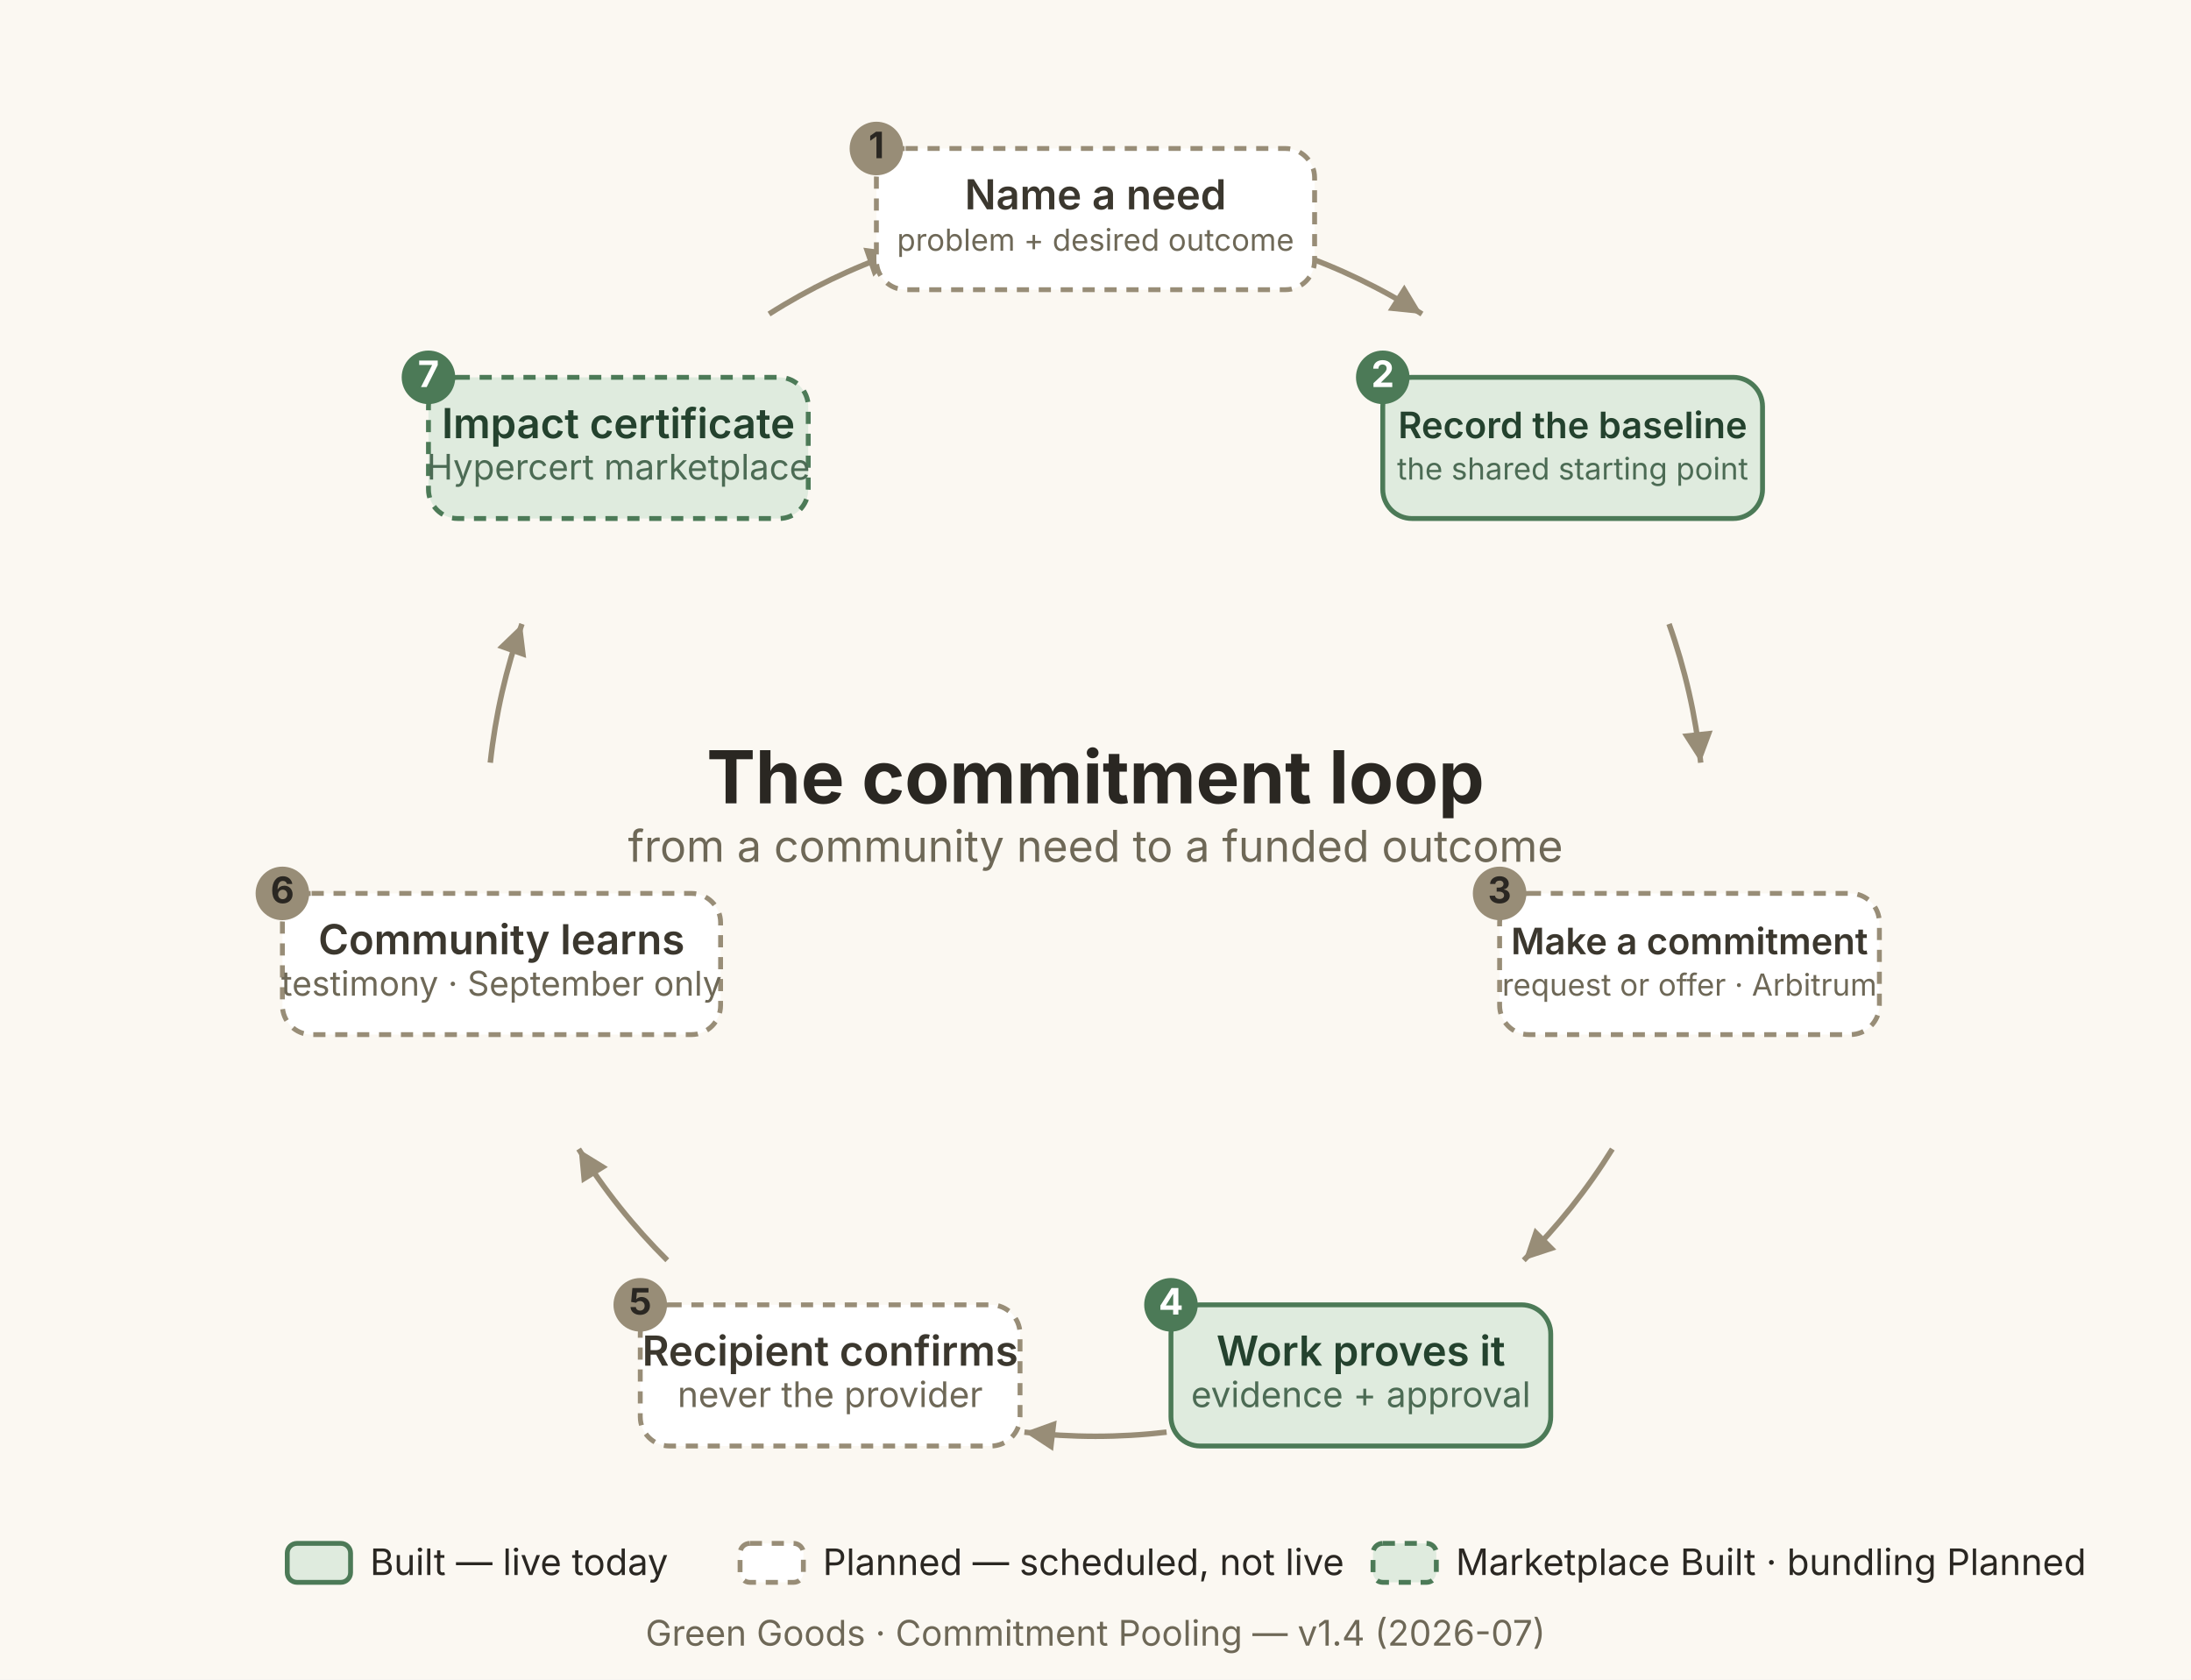
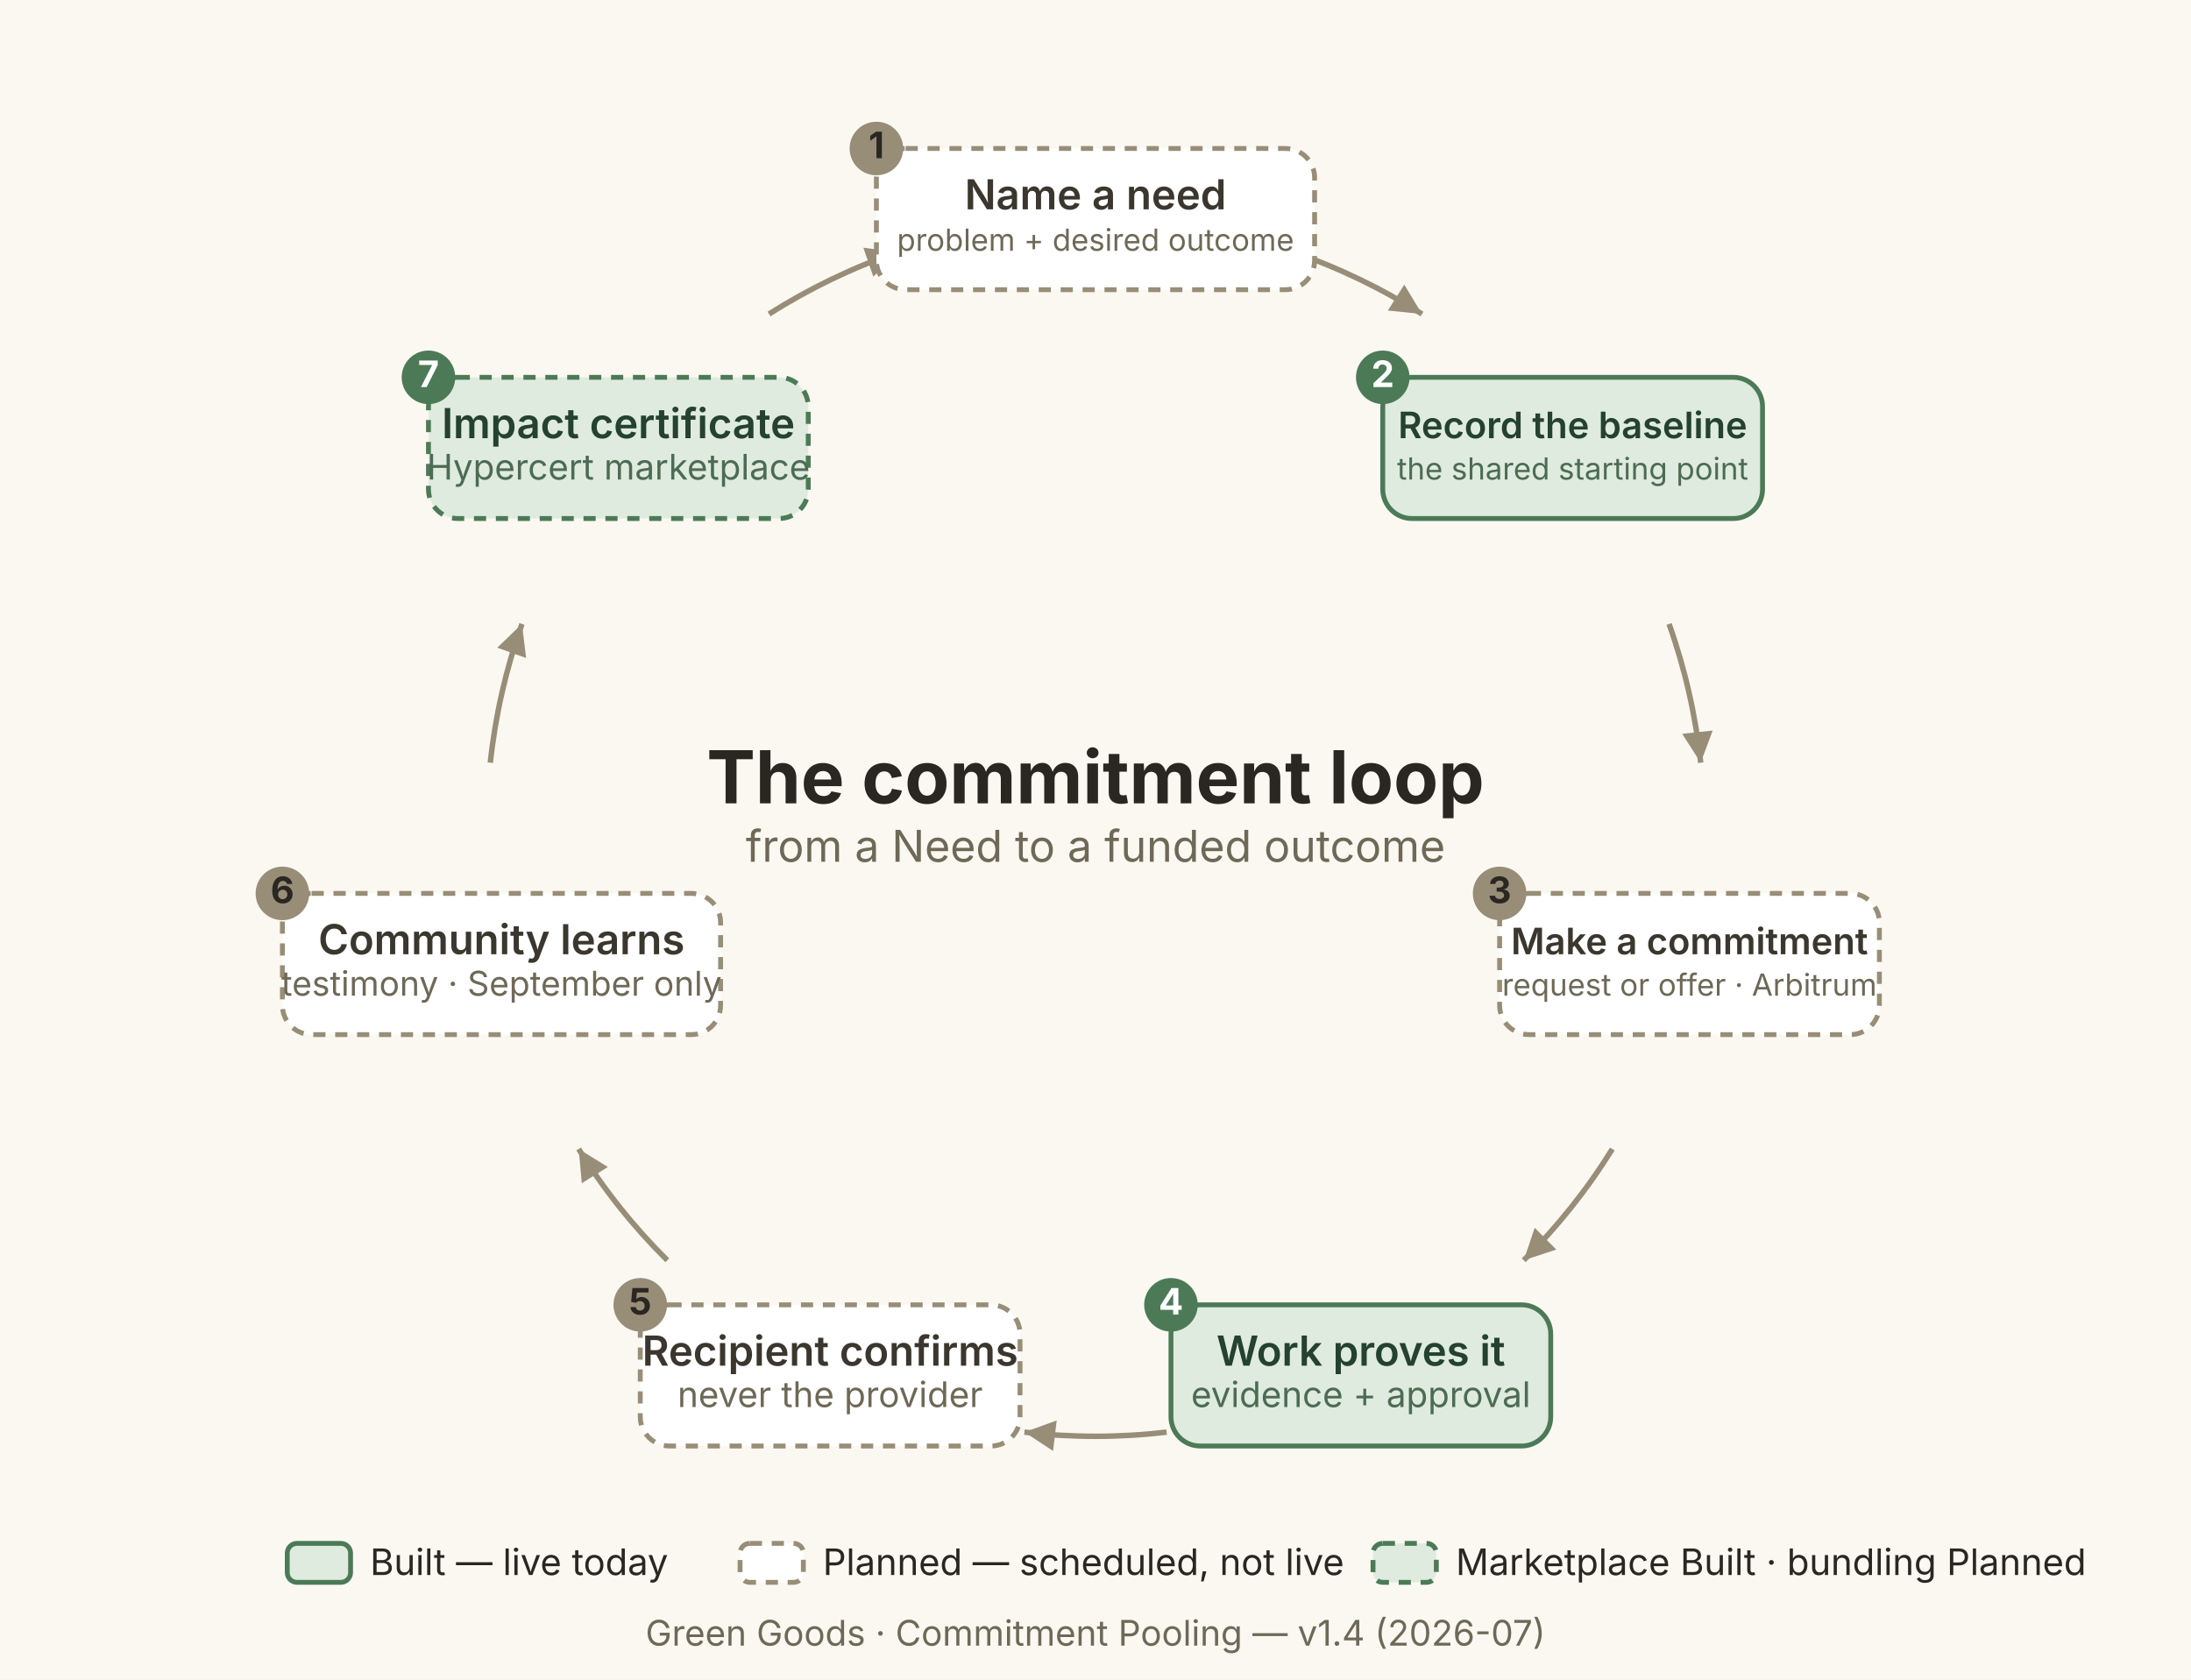
<svg xmlns="http://www.w3.org/2000/svg" width="1800" height="1380" viewBox="0 0 900 690" font-family="Inter, 'Helvetica Neue', Arial, sans-serif" role="img" aria-labelledby="commitment-loop-title commitment-loop-desc">
  <defs>
    <marker id="commitment-loop-arrow" viewBox="0 0 10 10" refX="8" refY="5" markerWidth="7" markerHeight="7" orient="auto-start-reverse">
      <path d="M 0 1 L 8 5 L 0 9 Z" fill="#988D77" />
    </marker>
  </defs>
  <rect x="0" y="0" width="900" height="690" fill="#FBF8F2" />
  <text x="450" y="330" text-anchor="middle" font-size="30" font-weight="700" fill="#2A2722">The commitment loop</text>
-   <text x="450" y="354" text-anchor="middle" font-size="18" fill="#6E6857">from a community need to a funded outcome</text>
+   <text x="450" y="354" text-anchor="middle" font-size="18" fill="#6E6857">from a Need to a funded outcome</text>
  <g fill="none" stroke="#988D77" stroke-width="2.25" marker-end="url(#commitment-loop-arrow)">
    <path d="M 531.4 103.6 A 250 250 0 0 1 584.1 129.0" />
    <path d="M 685.6 256.3 A 250 250 0 0 1 698.6 313.3" />
    <path d="M 662.3 472.0 A 250 250 0 0 1 625.9 517.7" />
    <path d="M 479.2 588.3 A 250 250 0 0 1 420.8 588.3" />
    <path d="M 274.1 517.7 A 250 250 0 0 1 237.7 472.0" />
    <path d="M 201.4 313.3 A 250 250 0 0 1 214.4 256.3" />
    <path d="M 315.9 129.0 A 250 250 0 0 1 368.6 103.6" />
  </g>
  <g>
    <rect x="360" y="61" width="180" height="58" rx="12" fill="#FFFFFF" stroke="#988D77" stroke-width="2" stroke-dasharray="5 4" />
    <circle cx="360" cy="61" r="11" fill="#988D77" />
    <text x="360" y="65" text-anchor="middle" font-size="15" font-weight="700" fill="#2A2722">1</text>
    <text x="450" y="86" text-anchor="middle" font-size="17" font-weight="600" fill="#3B372E">Name a need</text>
    <text x="450" y="103" text-anchor="middle" font-size="12.5" fill="#6E6857">problem + desired outcome</text>
  </g>
  <g>
    <rect x="568" y="155" width="156" height="58" rx="12" fill="#DFEBDE" stroke="#4C7A57" stroke-width="2" />
    <circle cx="568" cy="155" r="11" fill="#4C7A57" />
    <text x="568" y="159" text-anchor="middle" font-size="15" font-weight="700" fill="#FFFFFF">2</text>
    <text x="646" y="180" text-anchor="middle" font-size="15" font-weight="600" fill="#24422E">Record the baseline</text>
    <text x="646" y="197" text-anchor="middle" font-size="12.5" fill="#4C6B54">the shared starting point</text>
  </g>
  <g>
    <rect x="616" y="367" width="156" height="58" rx="12" fill="#FFFFFF" stroke="#988D77" stroke-width="2" stroke-dasharray="5 4" />
    <circle cx="616" cy="367" r="11" fill="#988D77" />
    <text x="616" y="371" text-anchor="middle" font-size="15" font-weight="700" fill="#2A2722">3</text>
    <text x="694" y="392" text-anchor="middle" font-size="15" font-weight="600" fill="#3B372E">Make a commitment</text>
    <text x="694" y="409" text-anchor="middle" font-size="12.5" fill="#6E6857">request or offer · Arbitrum</text>
  </g>
  <g>
    <rect x="481" y="536" width="156" height="58" rx="12" fill="#DFEBDE" stroke="#4C7A57" stroke-width="2" />
    <circle cx="481" cy="536" r="11" fill="#4C7A57" />
    <text x="481" y="540" text-anchor="middle" font-size="15" font-weight="700" fill="#FFFFFF">4</text>
    <text x="559" y="561" text-anchor="middle" font-size="17" font-weight="600" fill="#24422E">Work proves it</text>
    <text x="559" y="578" text-anchor="middle" font-size="14.5" fill="#4C6B54">evidence + approval</text>
  </g>
  <g>
    <rect x="263" y="536" width="156" height="58" rx="12" fill="#FFFFFF" stroke="#988D77" stroke-width="2" stroke-dasharray="5 4" />
    <circle cx="263" cy="536" r="11" fill="#988D77" />
    <text x="263" y="540" text-anchor="middle" font-size="15" font-weight="700" fill="#2A2722">5</text>
    <text x="341" y="561" text-anchor="middle" font-size="17" font-weight="600" fill="#3B372E">Recipient confirms</text>
    <text x="341" y="578" text-anchor="middle" font-size="14.5" fill="#6E6857">never the provider</text>
  </g>
  <g>
    <rect x="116" y="367" width="180" height="58" rx="12" fill="#FFFFFF" stroke="#988D77" stroke-width="2" stroke-dasharray="5 4" />
    <circle cx="116" cy="367" r="11" fill="#988D77" />
    <text x="116" y="371" text-anchor="middle" font-size="15" font-weight="700" fill="#2A2722">6</text>
    <text x="206" y="392" text-anchor="middle" font-size="17" font-weight="600" fill="#3B372E">Community learns</text>
    <text x="206" y="409" text-anchor="middle" font-size="14" fill="#6E6857">testimony · September only</text>
  </g>
  <g>
    <rect x="176" y="155" width="156" height="58" rx="12" fill="#DFEBDE" stroke="#4C7A57" stroke-width="2" stroke-dasharray="5 4" />
    <circle cx="176" cy="155" r="11" fill="#4C7A57" />
    <text x="176" y="159" text-anchor="middle" font-size="15" font-weight="700" fill="#FFFFFF">7</text>
    <text x="254" y="180" text-anchor="middle" font-size="17" font-weight="600" fill="#24422E">Impact certificate</text>
    <text x="254" y="197" text-anchor="middle" font-size="14.5" fill="#4C6B54">Hypercert marketplace</text>
  </g>
  <g>
    <rect x="118" y="634" width="26" height="16" rx="4" fill="#DFEBDE" stroke="#4C7A57" stroke-width="2" />
    <text x="152" y="647" font-size="15" fill="#2A2722">Built — live today</text>
    <rect x="304" y="634" width="26" height="16" rx="4" fill="#FFFFFF" stroke="#988D77" stroke-width="2" stroke-dasharray="5 4" />
    <text x="338" y="647" font-size="15" fill="#2A2722">Planned — scheduled, not live</text>
    <rect x="564" y="634" width="26" height="16" rx="4" fill="#DFEBDE" stroke="#4C7A57" stroke-width="2" stroke-dasharray="5 4" />
    <text x="598" y="647" font-size="15" fill="#2A2722">Marketplace Built · bundling Planned</text>
  </g>
  <text x="450" y="676" text-anchor="middle" font-size="14.5" fill="#6E6857">Green Goods · Commitment Pooling — v1.4 (2026-07)</text>
</svg>
